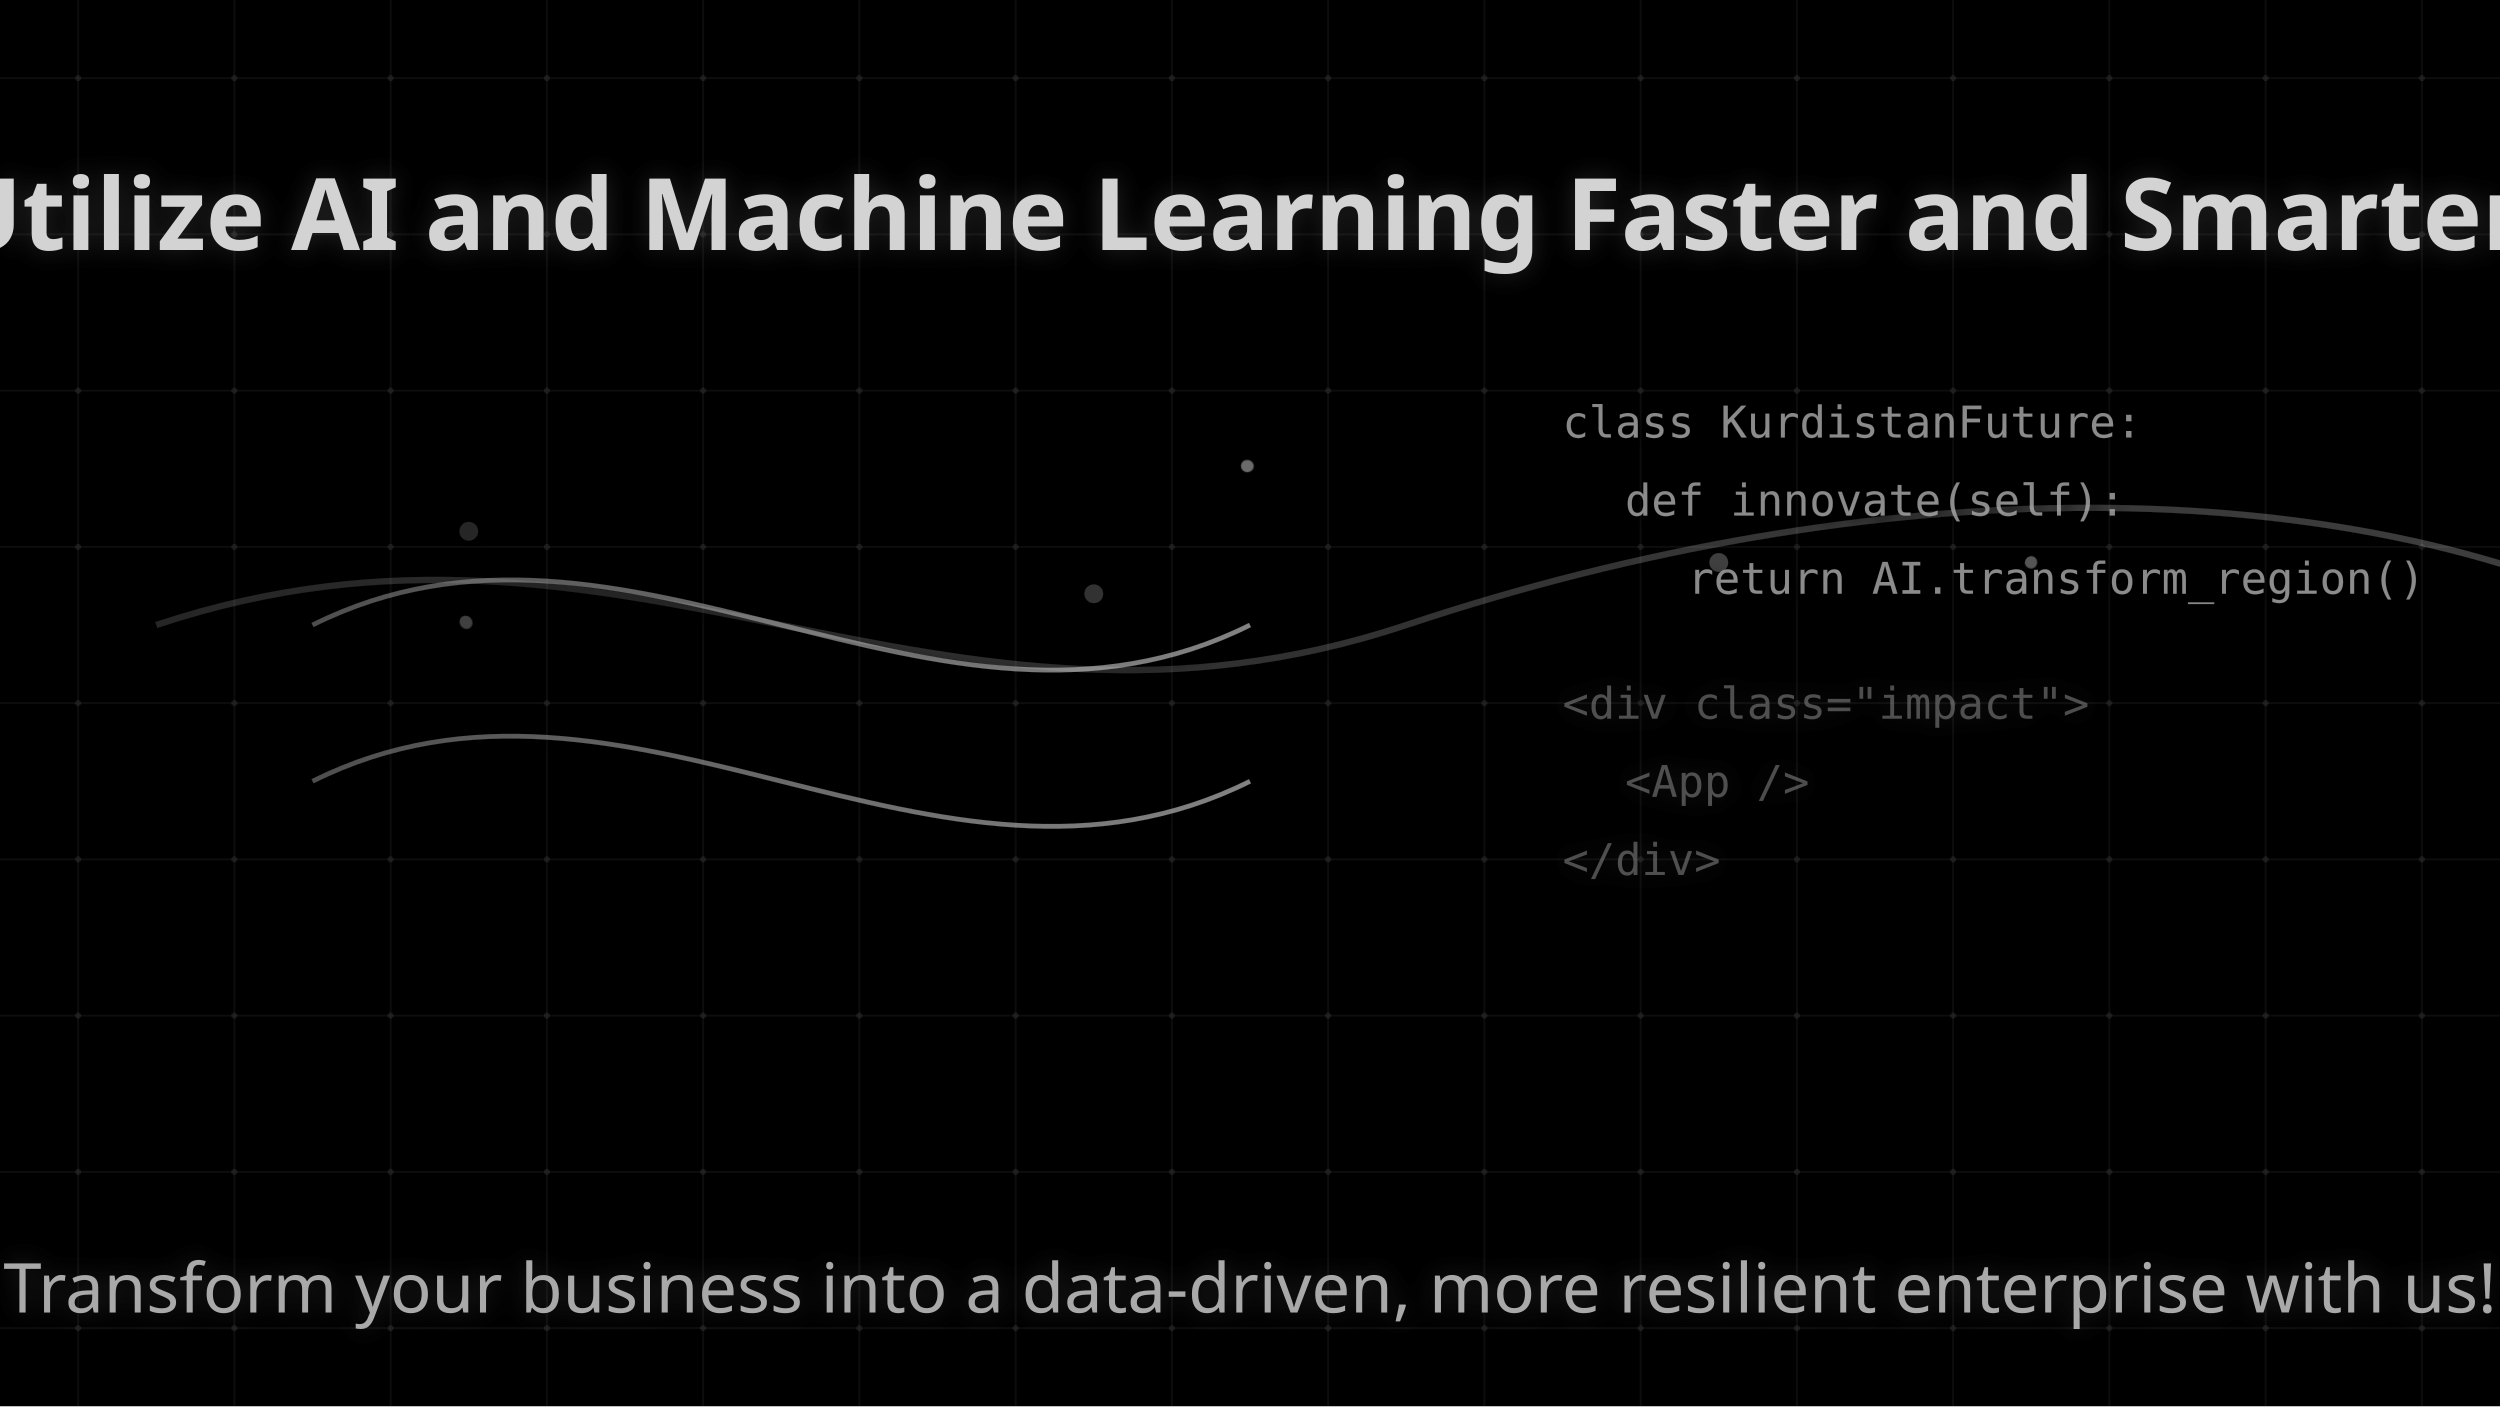
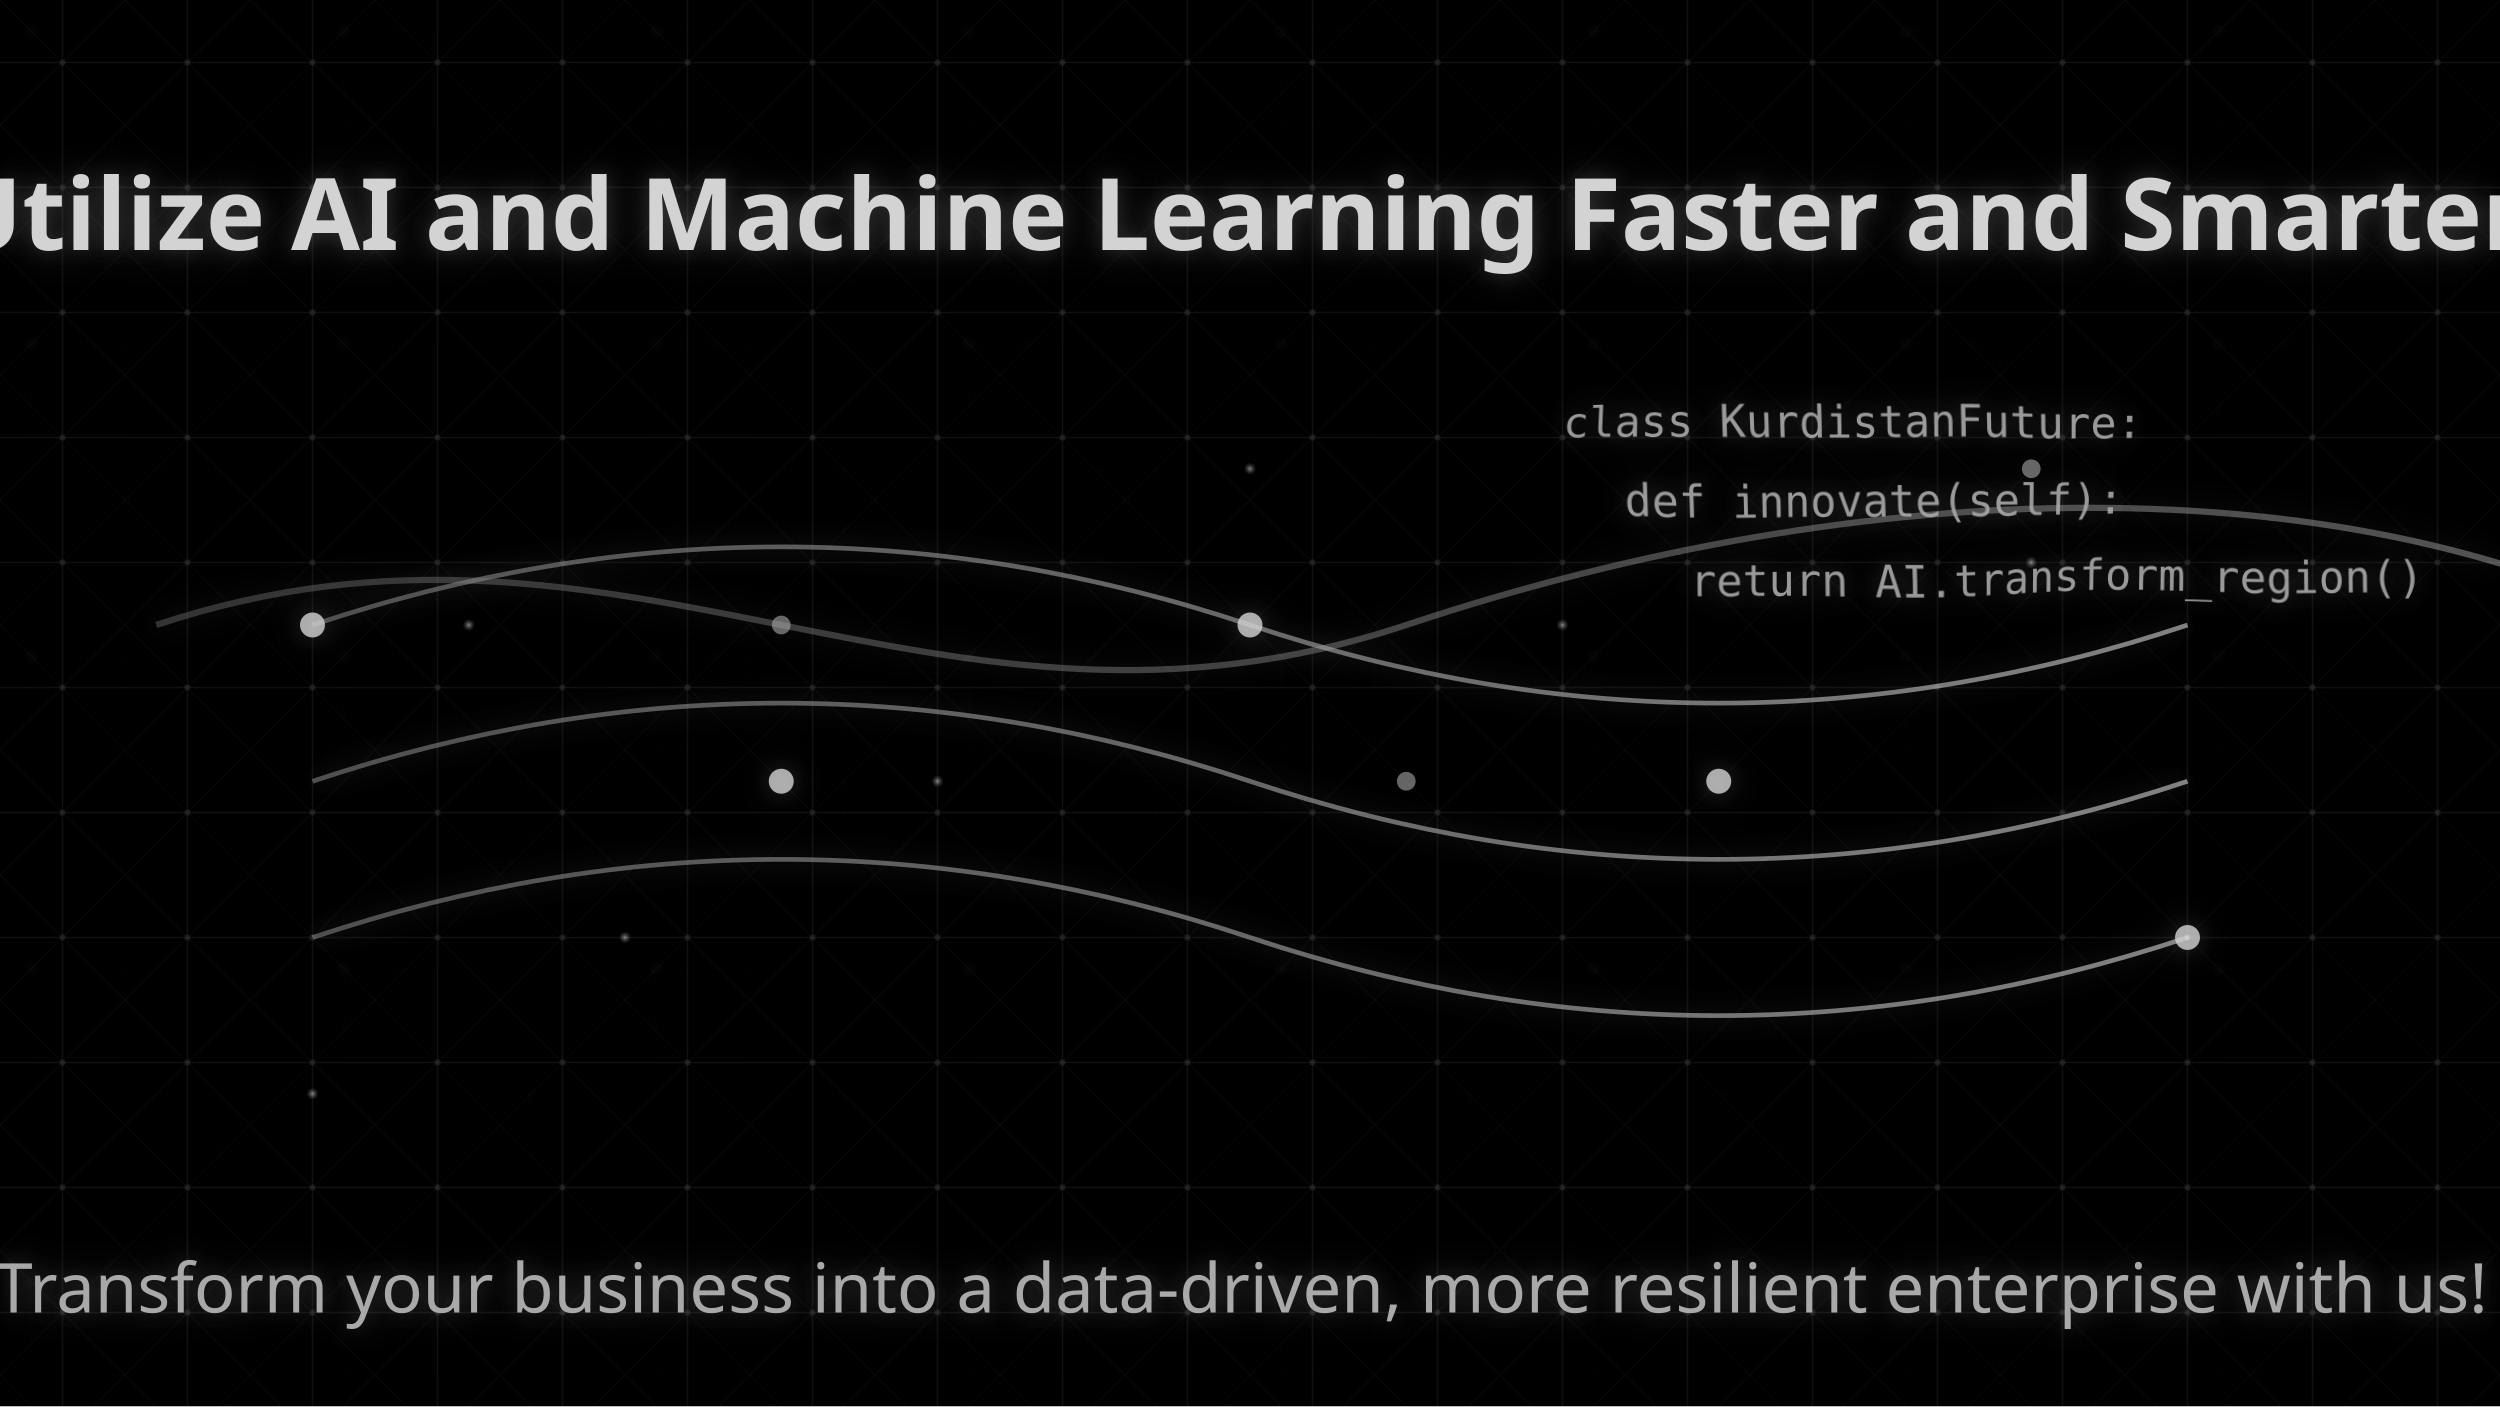
<svg xmlns="http://www.w3.org/2000/svg" viewBox="0 0 800 450">
  <defs>
    <linearGradient id="impactWave" x1="0%" y1="0%" x2="100%" y2="0%">
-       <stop offset="0%" style="stop-color:#808080" />
-       <stop offset="50%" style="stop-color:#A9A9A9" />
-       <stop offset="100%" style="stop-color:#D3D3D3" />
+       <stop offset="0%" style="stop-color:#808080">
+         <animate attributeName="stop-color" values="#808080;#909090;#808080" dur="5s" repeatCount="indefinite" />
+       </stop>
+       <stop offset="50%" style="stop-color:#A9A9A9">
+         <animate attributeName="stop-color" values="#A9A9A9;#B9B9B9;#A9A9A9" dur="5s" repeatCount="indefinite" />
+       </stop>
+       <stop offset="100%" style="stop-color:#D3D3D3">
+         <animate attributeName="stop-color" values="#D3D3D3;#E3E3E3;#D3D3D3" dur="5s" repeatCount="indefinite" />
+       </stop>
    </linearGradient>
-     <filter id="primaryGlow" x="-50%" y="-50%" width="200%" height="200%">
-       <feGaussianBlur stdDeviation="4" result="blur" />
-       <feFlood flood-color="#808080" flood-opacity="0.3" result="color" />
-       <feComposite in="color" in2="blur" operator="in" result="glow" />
+     <filter id="advancedGlow" x="-50%" y="-50%" width="200%" height="200%">
+       <feGaussianBlur stdDeviation="3" result="blur1" />
+       <feGaussianBlur stdDeviation="6" result="blur2" />
+       <feFlood flood-color="#808080" flood-opacity="0.3" result="color1" />
+       <feFlood flood-color="#A9A9A9" flood-opacity="0.2" result="color2" />
+       <feComposite in="color1" in2="blur1" operator="in" result="glow1" />
+       <feComposite in="color2" in2="blur2" operator="in" result="glow2" />
      <feMerge>
-         <feMergeNode in="glow" />
+         <feMergeNode in="glow1" />
+         <feMergeNode in="glow2" />
        <feMergeNode in="SourceGraphic" />
      </feMerge>
    </filter>
-     <filter id="textShine">
-       <feGaussianBlur in="SourceAlpha" stdDeviation="2" result="blur" />
-       <feOffset in="blur" dx="2" dy="2" result="offsetBlur" />
-       <feMerge>
-         <feMergeNode in="offsetBlur" />
-         <feMergeNode in="SourceGraphic" />
-       </feMerge>
-       <feColorMatrix type="matrix" values="1 0 0 0 0                                                 0 1 0 0 0                                                 0 0 1 0 0                                                 0 0 0 1 0" />
-     </filter>
-     <pattern id="techGrid" x="0" y="0" width="50" height="50" patternUnits="userSpaceOnUse">
-       <path d="M25 0 v50 M0 25 h50" stroke="#696969" stroke-width="0.5" opacity="0.15" />
-       <circle cx="25" cy="25" r="1" fill="#696969" opacity="0.2" />
-     </pattern>
-     <filter id="binaryRain">
-       <feTurbulence type="fractalNoise" baseFrequency="0.01" numOctaves="5" seed="5" />
+     <filter id="dataFlow">
+       <feTurbulence type="fractalNoise" baseFrequency="0.01" numOctaves="2">
+         <animate attributeName="baseFrequency" values="0.01;0.02;0.01" dur="10s" repeatCount="indefinite" />
+       </feTurbulence>
      <feDisplacementMap in="SourceGraphic" scale="5" />
    </filter>
+     <pattern id="techGrid" x="0" y="0" width="40" height="40" patternUnits="userSpaceOnUse">
+       <path d="M20 0 v40 M0 20 h40" stroke="#696969" stroke-width="0.5" opacity="0.15" />
+       <circle cx="20" cy="20" r="1" fill="#696969" opacity="0.2" />
+       <path d="M0 0 l40 40 M40 0 l-40 40" stroke="#696969" stroke-width="0.25" opacity="0.1" />
+     </pattern>
+     <pattern id="circuitPattern" x="0" y="0" width="100" height="100" patternUnits="userSpaceOnUse">
+       <path d="M10 10 h30 v30 h-30 z" stroke="#808080" fill="none" stroke-width="0.5" opacity="0.1" />
+       <circle cx="10" cy="10" r="2" fill="#A9A9A9" opacity="0.2" />
+       <path d="M50 50 l20 0 l0 20" stroke="#808080" fill="none" stroke-width="0.5" opacity="0.1" />
+     </pattern>
+     <radialGradient id="particleGrad">
+       <stop offset="0%" stop-color="#FFFFFF" stop-opacity="0.5" />
+       <stop offset="100%" stop-color="#808080" stop-opacity="0" />
+     </radialGradient>
  </defs>
  <rect width="800" height="450" fill="#000000" />
-   <rect width="800" height="450" fill="url(#techGrid)" />
-   <g transform="translate(50, 50)" filter="url(#textShine)" opacity="0.3">
+   <rect width="800" height="450" fill="url(#techGrid)">
+     <animate attributeName="opacity" values="0.8;1;0.8" dur="10s" repeatCount="indefinite" />
+   </rect>
+   <rect width="800" height="450" fill="url(#circuitPattern)" opacity="0.1" />
+   <g transform="translate(50, 50)" filter="url(#advancedGlow)" opacity="0.4">
    <path d="M0 150 C150 100 250 200 400 150 S700 100 800 150" stroke="url(#impactWave)" stroke-width="2" fill="none">
-       <animate attributeName="d" dur="8s" values="M0 150 C150 100 250 200 400 150 S700 100 800 150;                             M0 170 C150 120 250 220 400 170 S700 120 800 170;                             M0 150 C150 100 250 200 400 150 S700 100 800 150" repeatCount="indefinite" />
+       <animate attributeName="d" dur="10s" values="M0 150 C150 100 250 200 400 150 S700 100 800 150;                             M0 170 C150 120 250 220 400 170 S700 120 800 170;                             M0 130 C150 80 250 180 400 130 S700 80 800 130;                             M0 150 C150 100 250 200 400 150 S700 100 800 150" repeatCount="indefinite" />
    </path>
-     <g class="impact-points">
-       <circle cx="100" cy="120" r="3" fill="#808080">
-         <animate attributeName="r" values="3;5;3" dur="3s" repeatCount="indefinite" />
-       </circle>
-       <circle cx="300" cy="140" r="3" fill="#A9A9A9">
-         <animate attributeName="r" values="3;5;3" dur="3s" begin="1s" repeatCount="indefinite" />
-       </circle>
-       <circle cx="500" cy="130" r="3" fill="#D3D3D3">
-         <animate attributeName="r" values="3;5;3" dur="3s" begin="2s" repeatCount="indefinite" />
-       </circle>
+   </g>
+   <g transform="translate(100, 100)" filter="url(#advancedGlow)">
+     <g class="neural-network">
+       <path d="M0 100 Q150 50 300 100 T600 100" stroke="url(#impactWave)" stroke-width="1.5" fill="none" opacity="0.6">
+         <animate attributeName="stroke-dasharray" values="0,1000;1000,0" dur="7s" repeatCount="indefinite" />
+       </path>
+       <path d="M0 150 Q150 100 300 150 T600 150" stroke="url(#impactWave)" stroke-width="1.5" fill="none" opacity="0.6">
+         <animate attributeName="stroke-dasharray" values="0,1000;1000,0" dur="7s" begin="1s" repeatCount="indefinite" />
+       </path>
+       <path d="M0 200 Q150 150 300 200 T600 200" stroke="url(#impactWave)" stroke-width="1.5" fill="none" opacity="0.6">
+         <animate attributeName="stroke-dasharray" values="0,1000;1000,0" dur="7s" begin="2s" repeatCount="indefinite" />
+       </path>
+       <g class="nodes">
+         <circle cx="0" cy="100" r="4" fill="#D3D3D3" opacity="0.8">
+           <animate attributeName="r" values="4;6;4" dur="3s" repeatCount="indefinite" />
+         </circle>
+         <circle cx="150" cy="150" r="4" fill="#D3D3D3" opacity="0.8">
+           <animate attributeName="r" values="4;6;4" dur="3s" begin="0.5s" repeatCount="indefinite" />
+         </circle>
+         <circle cx="300" cy="100" r="4" fill="#D3D3D3" opacity="0.8">
+           <animate attributeName="r" values="4;6;4" dur="3s" begin="1s" repeatCount="indefinite" />
+         </circle>
+         <circle cx="450" cy="150" r="4" fill="#D3D3D3" opacity="0.8">
+           <animate attributeName="r" values="4;6;4" dur="3s" begin="1.5s" repeatCount="indefinite" />
+         </circle>
+         <circle cx="600" cy="200" r="4" fill="#D3D3D3" opacity="0.8">
+           <animate attributeName="r" values="4;6;4" dur="3s" begin="2s" repeatCount="indefinite" />
+         </circle>
+       </g>
    </g>
  </g>
-   <g transform="translate(100, 100)" filter="url(#textShine)">
-     <g class="neural-network">
-       <path d="M0 100 C100 50 200 150 300 100" stroke="url(#impactWave)" stroke-width="1.5" fill="none" opacity="0.6">
-         <animate attributeName="stroke-dasharray" values="0,1000;1000,0" dur="5s" repeatCount="indefinite" />
-       </path>
-       <path d="M0 150 C100 100 200 200 300 150" stroke="url(#impactWave)" stroke-width="1.5" fill="none" opacity="0.6">
-         <animate attributeName="stroke-dasharray" values="0,1000;1000,0" dur="5s" begin="0.5s" repeatCount="indefinite" />
-       </path>
-     </g>
-   </g>
-   <g transform="translate(500, 140)" filter="url(#textShine)">
-     <g class="code-snippet" opacity="0.8">
-       <text x="0" y="0" font-family="JetBrains Mono, monospace" fill="#A9A9A9" font-size="14"> 
+   <g transform="translate(500, 140)" filter="url(#advancedGlow)">
+     <g class="code-snippet" opacity="0.9" filter="url(#dataFlow)">
+       <text x="0" y="0" font-family="JetBrains Mono, monospace" fill="#A9A9A9" font-size="14">
                class KurdistanFuture:
-                 <animate attributeName="opacity" values="0.7;1;0.7" dur="4s" repeatCount="indefinite" />
+                 <animate attributeName="opacity" values="0.8;1;0.8" dur="4s" repeatCount="indefinite" />
      </text>
-       <text x="20" y="25" font-family="JetBrains Mono, monospace" fill="#A9A9A9" font-size="14"> 
+       <text x="20" y="25" font-family="JetBrains Mono, monospace" fill="#A9A9A9" font-size="14">
                def innovate(self):
-                 <animate attributeName="opacity" values="0.7;1;0.7" dur="4s" begin="0.5s" repeatCount="indefinite" />
+                 <animate attributeName="opacity" values="0.8;1;0.8" dur="4s" begin="0.5s" repeatCount="indefinite" />
      </text>
-       <text x="40" y="50" font-family="JetBrains Mono, monospace" fill="#A9A9A9" font-size="14"> 
+       <text x="40" y="50" font-family="JetBrains Mono, monospace" fill="#A9A9A9" font-size="14">
                return AI.transform_region()
-                 <animate attributeName="opacity" values="0.7;1;0.7" dur="4s" begin="1s" repeatCount="indefinite" />
+                 <animate attributeName="opacity" values="0.8;1;0.8" dur="4s" begin="1s" repeatCount="indefinite" />
      </text>
    </g>
  </g>
-   <g transform="translate(500, 230)" filter="url(#primaryGlow)">
-     <g class="web-elements" opacity="0.6">
-       <text x="0" y="0" font-family="JetBrains Mono, monospace" fill="#808080" font-size="14">&lt;div class="impact"&gt;</text>
-       <text x="20" y="25" font-family="JetBrains Mono, monospace" fill="#808080" font-size="14">&lt;App /&gt;</text>
-       <text x="0" y="50" font-family="JetBrains Mono, monospace" fill="#808080" font-size="14">&lt;/div&gt;</text>
-     </g>
-   </g>
-   <g transform="translate(400, 80)" filter="url(#primaryGlow)">
-     <text text-anchor="middle" font-family="Plus Jakarta Sans, sans-serif" font-size="32" fill="#D3D3D3" font-weight="bold"> 
+   <g transform="translate(400, 80)" filter="url(#advancedGlow)">
+     <text text-anchor="middle" font-family="Plus Jakarta Sans, sans-serif" font-size="32" fill="#D3D3D3" font-weight="bold">
            Utilize AI and Machine Learning Faster and Smarter
            <animate attributeName="opacity" values="0.9;1;0.9" dur="4s" repeatCount="indefinite" />
    </text>
  </g>
-   <g transform="translate(400, 420)" filter="url(#primaryGlow)">
-     <text text-anchor="middle" font-family="Plus Jakarta Sans, sans-serif" font-size="22" fill="#A9A9A9"> 
+   <g transform="translate(400, 420)" filter="url(#advancedGlow)">
+     <text text-anchor="middle" font-family="Plus Jakarta Sans, sans-serif" font-size="22" fill="#A9A9A9">
            Transform your business into a data-driven, more resilient enterprise with us!
-         </text>
+             <animate attributeName="opacity" values="0.8;1;0.8" dur="5s" repeatCount="indefinite" />
+     </text>
  </g>
-   <g class="particles" filter="url(#binaryRain)">
-     <circle cx="150" cy="200" r="2" fill="#808080" opacity="0.5">
-       <animate attributeName="cy" values="200;220;200" dur="4s" repeatCount="indefinite" />
+   <g class="particles">
+     <circle cx="150" cy="200" r="2" fill="url(#particleGrad)">
+       <animate attributeName="cy" values="200;180;200" dur="4s" repeatCount="indefinite" />
+       <animate attributeName="cx" values="150;160;150" dur="4s" repeatCount="indefinite" />
    </circle>
-     <circle cx="650" cy="180" r="2" fill="#A9A9A9" opacity="0.5">
-       <animate attributeName="cy" values="180;200;180" dur="4s" begin="1s" repeatCount="indefinite" />
+     <circle cx="650" cy="180" r="2" fill="url(#particleGrad)">
+       <animate attributeName="cy" values="180;160;180" dur="5s" repeatCount="indefinite" />
+       <animate attributeName="cx" values="650;660;650" dur="5s" repeatCount="indefinite" />
    </circle>
-     <circle cx="400" cy="150" r="2" fill="#D3D3D3" opacity="0.5">
-       <animate attributeName="cy" values="150;170;150" dur="4s" begin="2s" repeatCount="indefinite" />
+     <circle cx="400" cy="150" r="2" fill="url(#particleGrad)">
+       <animate attributeName="cy" values="150;130;150" dur="6s" repeatCount="indefinite" />
+       <animate attributeName="cx" values="400;410;400" dur="6s" repeatCount="indefinite" />
+     </circle>
+     <circle cx="200" cy="300" r="2" fill="url(#particleGrad)">
+       <animate attributeName="cy" values="300;280;300" dur="7s" repeatCount="indefinite" />
+       <animate attributeName="cx" values="200;210;200" dur="7s" repeatCount="indefinite" />
+     </circle>
+     <circle cx="300" cy="250" r="2" fill="url(#particleGrad)">
+       <animate attributeName="cy" values="250;230;250" dur="5s" repeatCount="indefinite" />
+       <animate attributeName="cx" values="300;310;300" dur="5s" repeatCount="indefinite" />
+     </circle>
+     <circle cx="500" cy="200" r="2" fill="url(#particleGrad)">
+       <animate attributeName="cy" values="200;180;200" dur="6s" repeatCount="indefinite" />
+       <animate attributeName="cx" values="500;510;500" dur="6s" repeatCount="indefinite" />
+     </circle>
+     <circle cx="700" cy="300" r="2" fill="url(#particleGrad)">
+       <animate attributeName="cy" values="300;280;300" dur="7s" repeatCount="indefinite" />
+       <animate attributeName="cx" values="700;710;700" dur="7s" repeatCount="indefinite" />
+     </circle>
+     <circle cx="100" cy="350" r="2" fill="url(#particleGrad)">
+       <animate attributeName="cy" values="350;330;350" dur="8s" repeatCount="indefinite" />
+       <animate attributeName="cx" values="100;110;100" dur="8s" repeatCount="indefinite" />
+     </circle>
+   </g>
+   <g class="data-points">
+     <circle cx="250" cy="200" r="3" fill="#A9A9A9" opacity="0.6">
+       <animate attributeName="r" values="3;5;3" dur="4s" repeatCount="indefinite" />
+       <animate attributeName="opacity" values="0.6;0.8;0.6" dur="4s" repeatCount="indefinite" />
+     </circle>
+     <circle cx="450" cy="250" r="3" fill="#A9A9A9" opacity="0.6">
+       <animate attributeName="r" values="3;5;3" dur="4s" begin="1s" repeatCount="indefinite" />
+       <animate attributeName="opacity" values="0.6;0.8;0.6" dur="4s" begin="1s" repeatCount="indefinite" />
+     </circle>
+     <circle cx="650" cy="150" r="3" fill="#A9A9A9" opacity="0.6">
+       <animate attributeName="r" values="3;5;3" dur="4s" begin="2s" repeatCount="indefinite" />
+       <animate attributeName="opacity" values="0.6;0.8;0.6" dur="4s" begin="2s" repeatCount="indefinite" />
    </circle>
  </g>
</svg>
